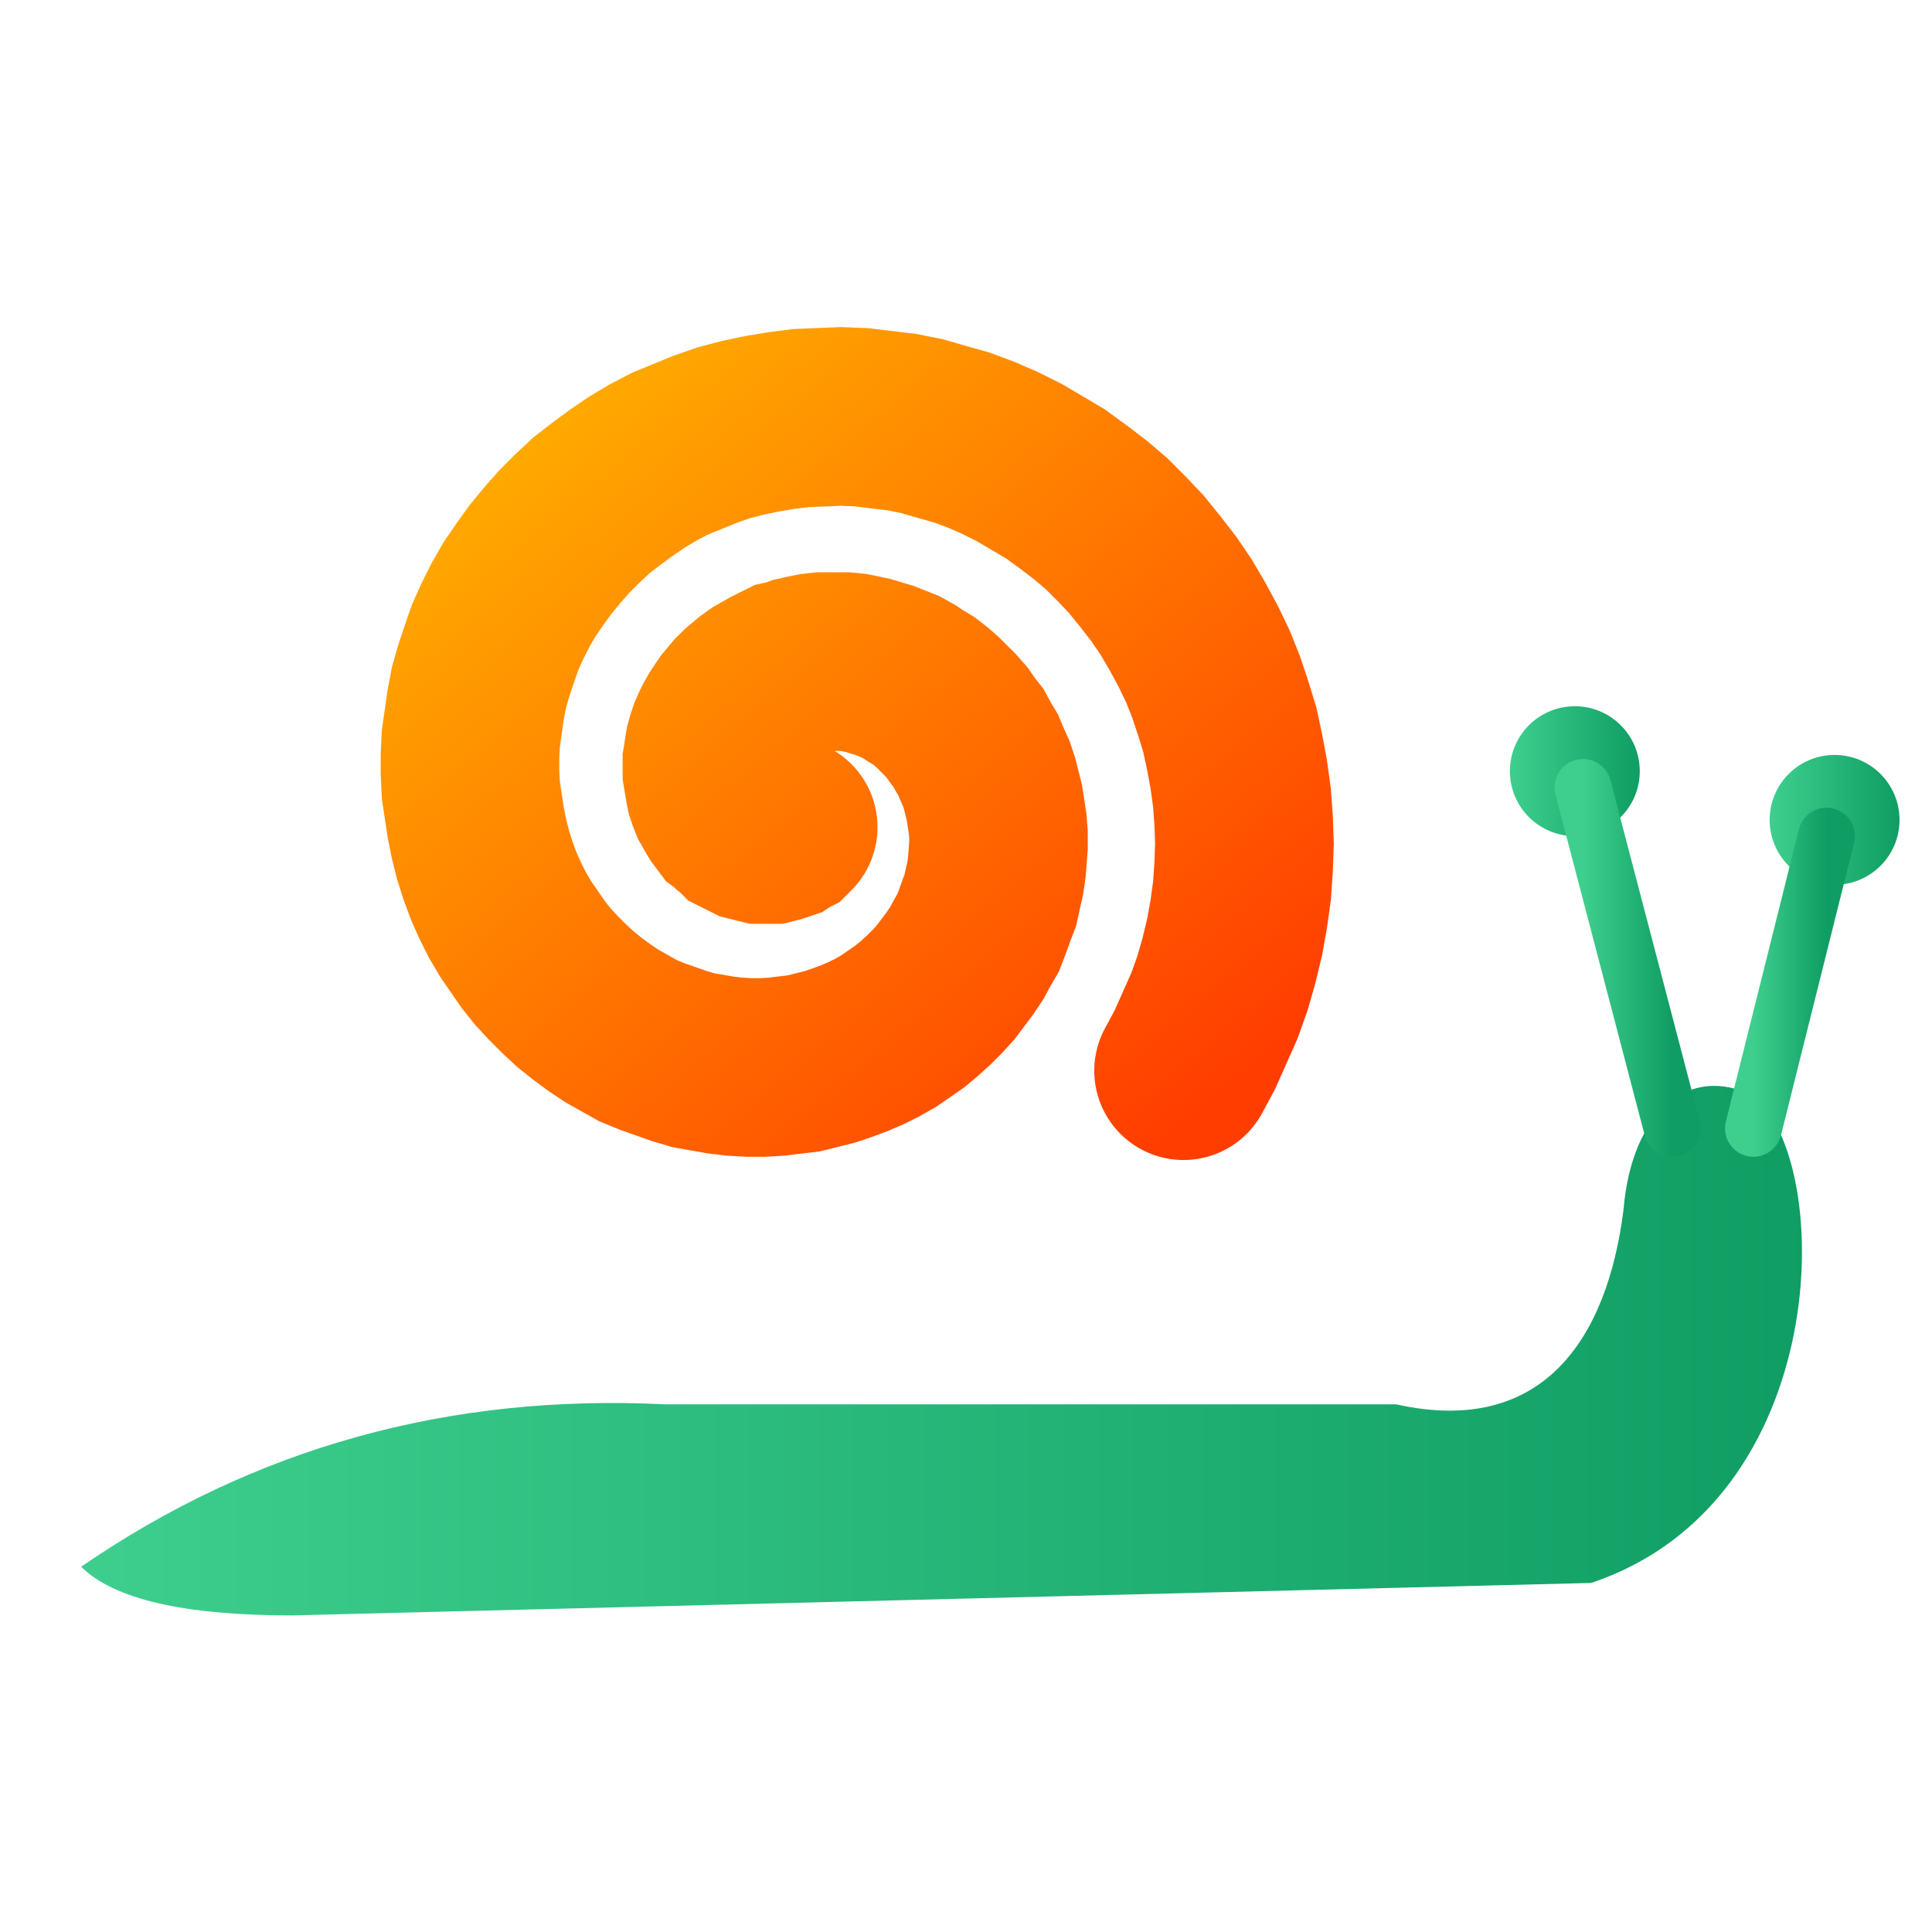
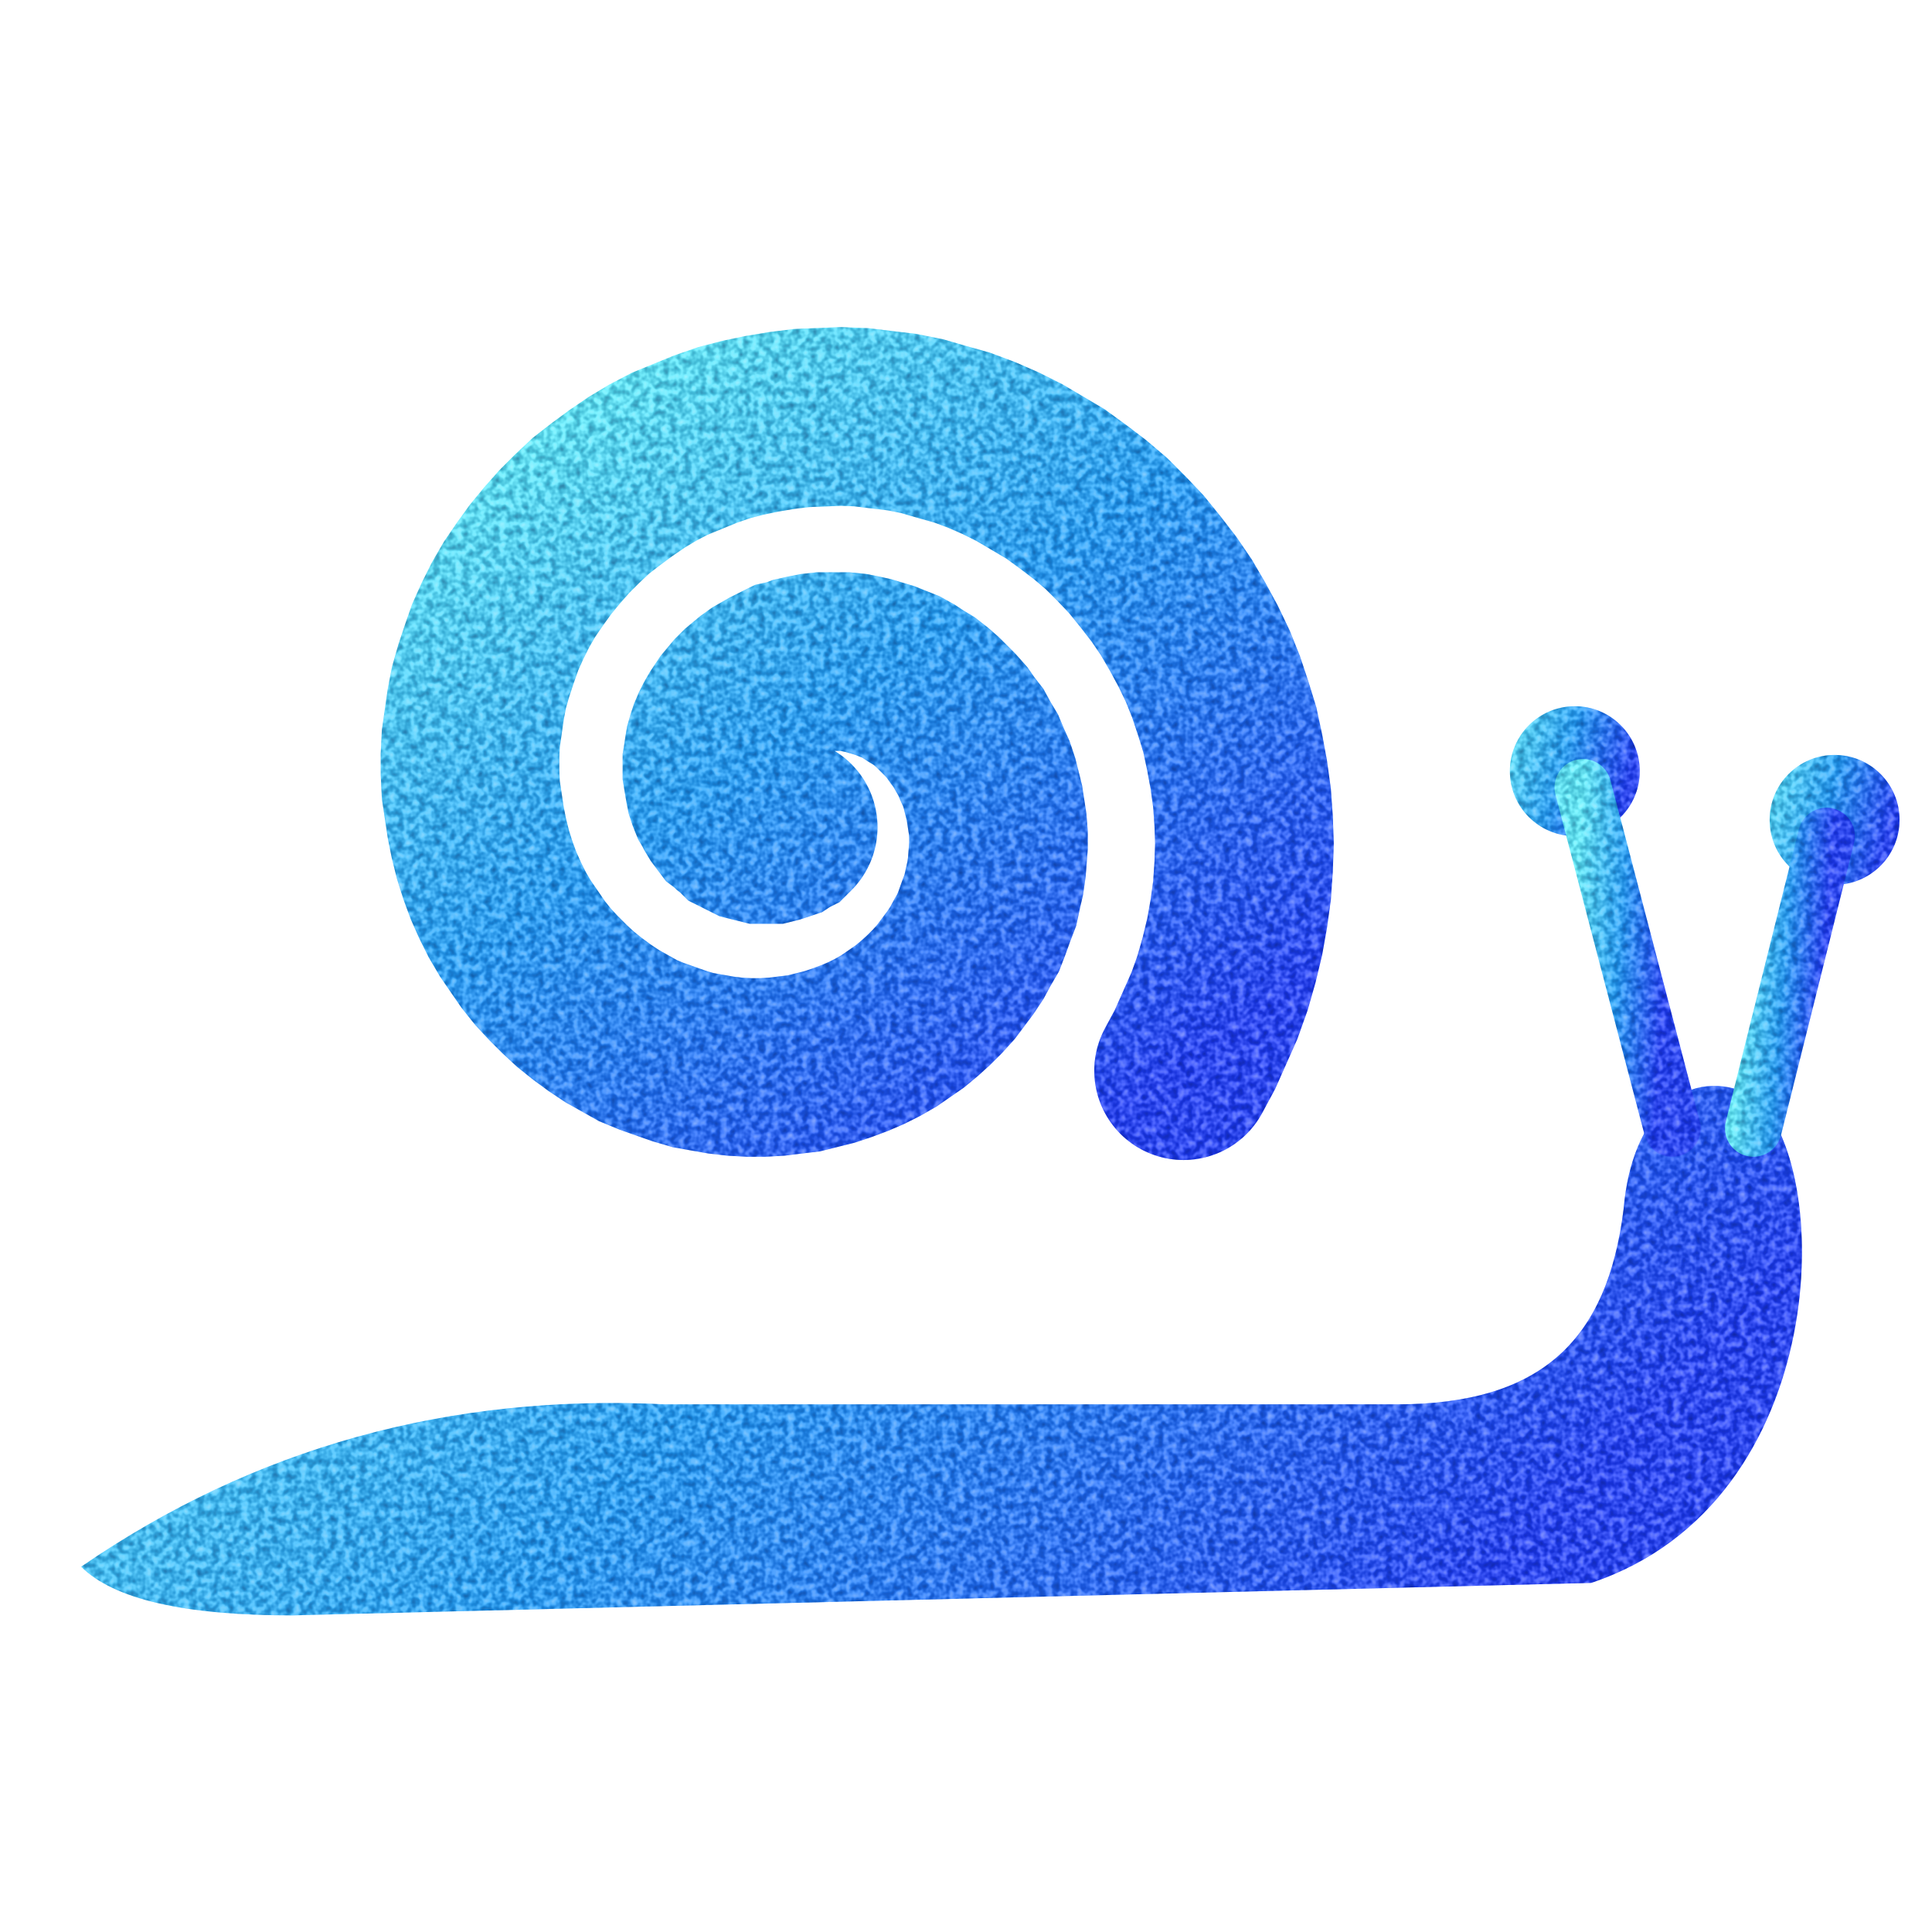
<svg xmlns="http://www.w3.org/2000/svg" viewBox="14 15 238 238">
  <defs>
-     <linearGradient id="s" x1="0" y1="0" x2="1" y2="1">
-       <stop offset="0" stop-color="#FFB000" />
-       <stop offset="1" stop-color="#FF3D00" />
+     <linearGradient id="s" x1="0.1" y1="0" x2="0.9" y2="1">
+       <stop offset="0" stop-color="#5CF2FF" />
+       <stop offset="0.45" stop-color="#1FA2FF" />
+       <stop offset="1" stop-color="#1D3BFF" />
    </linearGradient>
-     <linearGradient id="b" x1="0" y1="0" x2="1" y2="0">
-       <stop offset="0" stop-color="#3ECF8E" />
-       <stop offset="1" stop-color="#0F9D63" />
+     <linearGradient id="b" x1="0" y1="0" x2="1" y2="0.3">
+       <stop offset="0" stop-color="#5CF2FF" />
+       <stop offset="0.5" stop-color="#1FA2FF" />
+       <stop offset="1" stop-color="#1D3BFF" />
    </linearGradient>
+     <filter id="grain" filterUnits="userSpaceOnUse" x="0" y="0" width="266" height="266" color-interpolation-filters="sRGB">
+       <feTurbulence type="fractalNoise" baseFrequency="1.1" numOctaves="2" seed="7" result="t" />
+       <feColorMatrix in="t" type="matrix" values="0 0 0 0 1  0 0 0 0 1  0 0 0 0 1  0 0 0 -0.8 0.5" result="w" />
+       <feComposite in="w" in2="SourceAlpha" operator="in" result="wn" />
+       <feColorMatrix in="t" type="matrix" values="0 0 0 0 0  0 0 0 0 0.05  0 0 0 0 0.25  0 0 0 0.8 -0.3" result="d" />
+       <feComposite in="d" in2="SourceAlpha" operator="in" result="dn" />
+       <feMerge>
+         <feMergeNode in="SourceGraphic" />
+         <feMergeNode in="wn" />
+         <feMergeNode in="dn" />
+       </feMerge>
+     </filter>
  </defs>
-   <path d="M111.1 116.9 L110.9 117.1 L110.7 117.2 L110.4 117.4 L110.1 117.5 L109.8 117.6 L109.5 117.7 L109.1 117.8 L108.8 117.8 L108.4 117.8 L108.0 117.8 L107.7 117.8 L107.3 117.7 L106.9 117.6 L106.5 117.5 L106.1 117.3 L105.7 117.1 L105.3 116.9 L105.0 116.6 L104.6 116.3 L104.3 116.0 L103.9 115.7 L103.6 115.3 L103.3 114.9 L103.0 114.4 L102.8 114.0 L102.5 113.5 L102.3 113.0 L102.1 112.4 L102.0 111.9 L101.9 111.3 L101.8 110.7 L101.7 110.1 L101.7 109.5 L101.7 108.8 L101.8 108.2 L101.9 107.5 L102.0 106.9 L102.2 106.2 L102.4 105.6 L102.7 104.9 L103.0 104.3 L103.4 103.6 L103.8 103.0 L104.2 102.4 L104.7 101.8 L105.2 101.2 L105.8 100.6 L106.4 100.1 L107.0 99.6 L107.7 99.1 L108.4 98.7 L109.1 98.3 L109.9 97.9 L110.7 97.5 L111.6 97.3 L112.4 97.0 L113.3 96.8 L114.3 96.6 L115.2 96.5 L116.1 96.5 L117.1 96.5 L118.1 96.5 L119.1 96.6 L120.1 96.8 L121.0 97.0 L122.0 97.3 L123.0 97.6 L124.0 98.0 L125.0 98.4 L125.9 98.9 L126.8 99.5 L127.8 100.1 L128.7 100.8 L129.5 101.5 L130.3 102.3 L131.1 103.1 L131.9 104.0 L132.6 105.0 L133.3 105.9 L133.9 107.0 L134.5 108.0 L135.0 109.2 L135.5 110.3 L135.9 111.5 L136.2 112.7 L136.5 113.9 L136.7 115.2 L136.9 116.5 L137.0 117.8 L137.0 119.2 L136.9 120.5 L136.8 121.8 L136.6 123.2 L136.3 124.5 L136.0 125.9 L135.5 127.2 L135.0 128.6 L134.5 129.9 L133.8 131.1 L133.1 132.4 L132.3 133.6 L131.4 134.8 L130.5 136.0 L129.5 137.1 L128.4 138.2 L127.3 139.2 L126.1 140.2 L124.8 141.1 L123.5 142.0 L122.1 142.8 L120.7 143.5 L119.3 144.1 L117.7 144.7 L116.2 145.2 L114.6 145.6 L113.0 146.0 L111.3 146.2 L109.7 146.4 L108.0 146.5 L106.3 146.5 L104.5 146.4 L102.8 146.2 L101.1 145.9 L99.4 145.6 L97.7 145.1 L96.0 144.5 L94.3 143.9 L92.6 143.2 L91.0 142.3 L89.4 141.4 L87.9 140.4 L86.4 139.3 L84.9 138.1 L83.5 136.8 L82.2 135.5 L80.9 134.1 L79.7 132.6 L78.6 131.0 L77.5 129.4 L76.5 127.7 L75.6 125.9 L74.8 124.1 L74.1 122.2 L73.5 120.3 L73.0 118.3 L72.6 116.3 L72.3 114.3 L72.0 112.3 L71.9 110.2 L71.9 108.1 L72.0 106.0 L72.3 103.9 L72.6 101.8 L73.0 99.7 L73.6 97.6 L74.3 95.5 L75.0 93.5 L75.9 91.5 L76.9 89.5 L78.0 87.6 L79.3 85.7 L80.6 83.9 L82.0 82.2 L83.5 80.5 L85.1 78.9 L86.8 77.3 L88.6 75.9 L90.5 74.5 L92.4 73.2 L94.4 72.0 L96.5 70.9 L98.7 70.0 L100.9 69.1 L103.2 68.3 L105.5 67.7 L107.9 67.2 L110.3 66.8 L112.7 66.5 L115.2 66.4 L117.6 66.3 L120.1 66.4 L122.6 66.7 L125.1 67.0 L127.6 67.5 L130.0 68.2 L132.5 68.9 L134.9 69.8 L137.2 70.8 L139.6 72.0 L141.8 73.3 L144.0 74.6 L146.2 76.2 L148.3 77.8 L150.3 79.5 L152.2 81.4 L154.0 83.3 L155.7 85.4 L157.4 87.6 L158.9 89.8 L160.3 92.2 L161.6 94.6 L162.8 97.1 L163.8 99.6 L164.7 102.3 L165.5 104.9 L166.1 107.7 L166.6 110.4 L167.0 113.3 L167.2 116.1 L167.3 118.9 L167.2 121.8 L167.0 124.7 L166.6 127.6 L166.1 130.4 L165.4 133.3 L164.6 136.1 L163.6 138.9 L162.4 141.6 L161.2 144.3 L159.8 146.9" fill="none" stroke="url(#s)" stroke-width="22" stroke-linecap="round" />
-   <g fill="url(#b)">
-     <path d="M24 208 Q56 186 96 188 L186 188 C204 192 212 180 214 164 C215 152 222 146 230 150 C240 158 240 200 210 210 L50 214 Q30 214 24 208 Z" />
-     <circle cx="208" cy="110" r="8" />
-     <circle cx="240" cy="116" r="8" />
-   </g>
-   <g stroke="url(#b)" stroke-width="7" stroke-linecap="round">
-     <path d="M220 154 L209 112" />
-     <path d="M230 154 L239 118" />
+   <g filter="url(#grain)">
+     <path d="M111.1 116.9 L110.9 117.1 L110.7 117.2 L110.4 117.4 L110.1 117.5 L109.8 117.6 L109.5 117.7 L109.1 117.8 L108.8 117.8 L108.4 117.8 L108.0 117.8 L107.7 117.8 L107.3 117.7 L106.9 117.6 L106.5 117.5 L106.1 117.3 L105.7 117.1 L105.3 116.9 L105.0 116.6 L104.6 116.3 L104.3 116.0 L103.9 115.7 L103.6 115.3 L103.3 114.9 L103.0 114.4 L102.8 114.0 L102.5 113.5 L102.3 113.0 L102.1 112.4 L102.0 111.9 L101.9 111.3 L101.8 110.7 L101.7 110.1 L101.7 109.5 L101.7 108.8 L101.8 108.2 L101.9 107.5 L102.0 106.9 L102.2 106.2 L102.4 105.6 L102.7 104.9 L103.0 104.3 L103.4 103.6 L103.8 103.0 L104.2 102.4 L104.7 101.8 L105.2 101.2 L105.8 100.6 L106.4 100.1 L107.0 99.6 L107.7 99.1 L108.4 98.7 L109.1 98.3 L109.9 97.9 L110.7 97.5 L111.6 97.3 L112.4 97.0 L113.3 96.8 L114.3 96.6 L115.2 96.5 L116.1 96.5 L117.1 96.5 L118.1 96.5 L119.1 96.6 L120.1 96.8 L121.0 97.0 L122.0 97.3 L123.0 97.6 L124.0 98.0 L125.0 98.4 L125.9 98.9 L126.8 99.5 L127.8 100.1 L128.7 100.8 L129.5 101.5 L130.3 102.3 L131.1 103.1 L131.9 104.0 L132.6 105.0 L133.3 105.9 L133.9 107.0 L134.5 108.0 L135.0 109.2 L135.5 110.3 L135.9 111.5 L136.2 112.7 L136.5 113.9 L136.7 115.2 L136.9 116.5 L137.0 117.8 L137.0 119.2 L136.9 120.5 L136.8 121.8 L136.6 123.2 L136.3 124.5 L136.0 125.9 L135.5 127.2 L135.0 128.6 L134.5 129.9 L133.8 131.1 L133.1 132.4 L132.3 133.6 L131.4 134.8 L130.5 136.0 L129.5 137.1 L128.4 138.2 L127.3 139.2 L126.1 140.2 L124.8 141.1 L123.5 142.0 L122.1 142.8 L120.7 143.5 L119.3 144.1 L117.7 144.7 L116.2 145.2 L114.6 145.6 L113.0 146.0 L111.3 146.2 L109.7 146.4 L108.0 146.5 L106.3 146.5 L104.5 146.4 L102.8 146.2 L101.1 145.9 L99.4 145.6 L97.7 145.1 L96.0 144.5 L94.3 143.9 L92.6 143.2 L91.0 142.3 L89.4 141.4 L87.9 140.4 L86.4 139.3 L84.9 138.1 L83.5 136.8 L82.2 135.5 L80.9 134.1 L79.7 132.6 L78.6 131.0 L77.5 129.4 L76.5 127.7 L75.6 125.9 L74.8 124.1 L74.1 122.2 L73.5 120.3 L73.0 118.3 L72.6 116.3 L72.3 114.3 L72.0 112.3 L71.9 110.2 L71.9 108.1 L72.0 106.0 L72.3 103.9 L72.6 101.8 L73.0 99.7 L73.6 97.6 L74.3 95.5 L75.0 93.5 L75.9 91.5 L76.9 89.5 L78.0 87.6 L79.3 85.7 L80.6 83.9 L82.0 82.2 L83.5 80.5 L85.1 78.9 L86.8 77.3 L88.6 75.9 L90.5 74.5 L92.4 73.2 L94.4 72.0 L96.5 70.9 L98.7 70.0 L100.9 69.1 L103.2 68.3 L105.5 67.7 L107.9 67.2 L110.3 66.8 L112.7 66.5 L115.2 66.4 L117.6 66.3 L120.1 66.4 L122.6 66.7 L125.1 67.0 L127.6 67.5 L130.0 68.2 L132.5 68.9 L134.9 69.8 L137.2 70.8 L139.6 72.0 L141.8 73.3 L144.0 74.6 L146.2 76.2 L148.3 77.8 L150.3 79.5 L152.2 81.4 L154.0 83.3 L155.7 85.4 L157.4 87.6 L158.9 89.8 L160.3 92.2 L161.6 94.6 L162.8 97.1 L163.8 99.6 L164.7 102.3 L165.5 104.9 L166.1 107.7 L166.6 110.4 L167.0 113.3 L167.2 116.1 L167.3 118.9 L167.2 121.8 L167.0 124.7 L166.6 127.6 L166.1 130.4 L165.4 133.3 L164.6 136.1 L163.6 138.9 L162.4 141.6 L161.2 144.3 L159.8 146.9" fill="none" stroke="url(#s)" stroke-width="22" stroke-linecap="round" />
+     <g fill="url(#b)">
+       <path d="M24 208 Q56 186 96 188 L186 188 C204 188 212 180 214 164 C215 152 222 146 230 150 C240 158 240 200 210 210 L50 214 Q30 214 24 208 Z" />
+       <circle cx="208" cy="110" r="8" />
+       <circle cx="240" cy="116" r="8" />
+     </g>
+     <g stroke="url(#b)" stroke-width="7" stroke-linecap="round">
+       <path d="M220 154 L209 112" />
+       <path d="M230 154 L239 118" />
+     </g>
  </g>
</svg>
